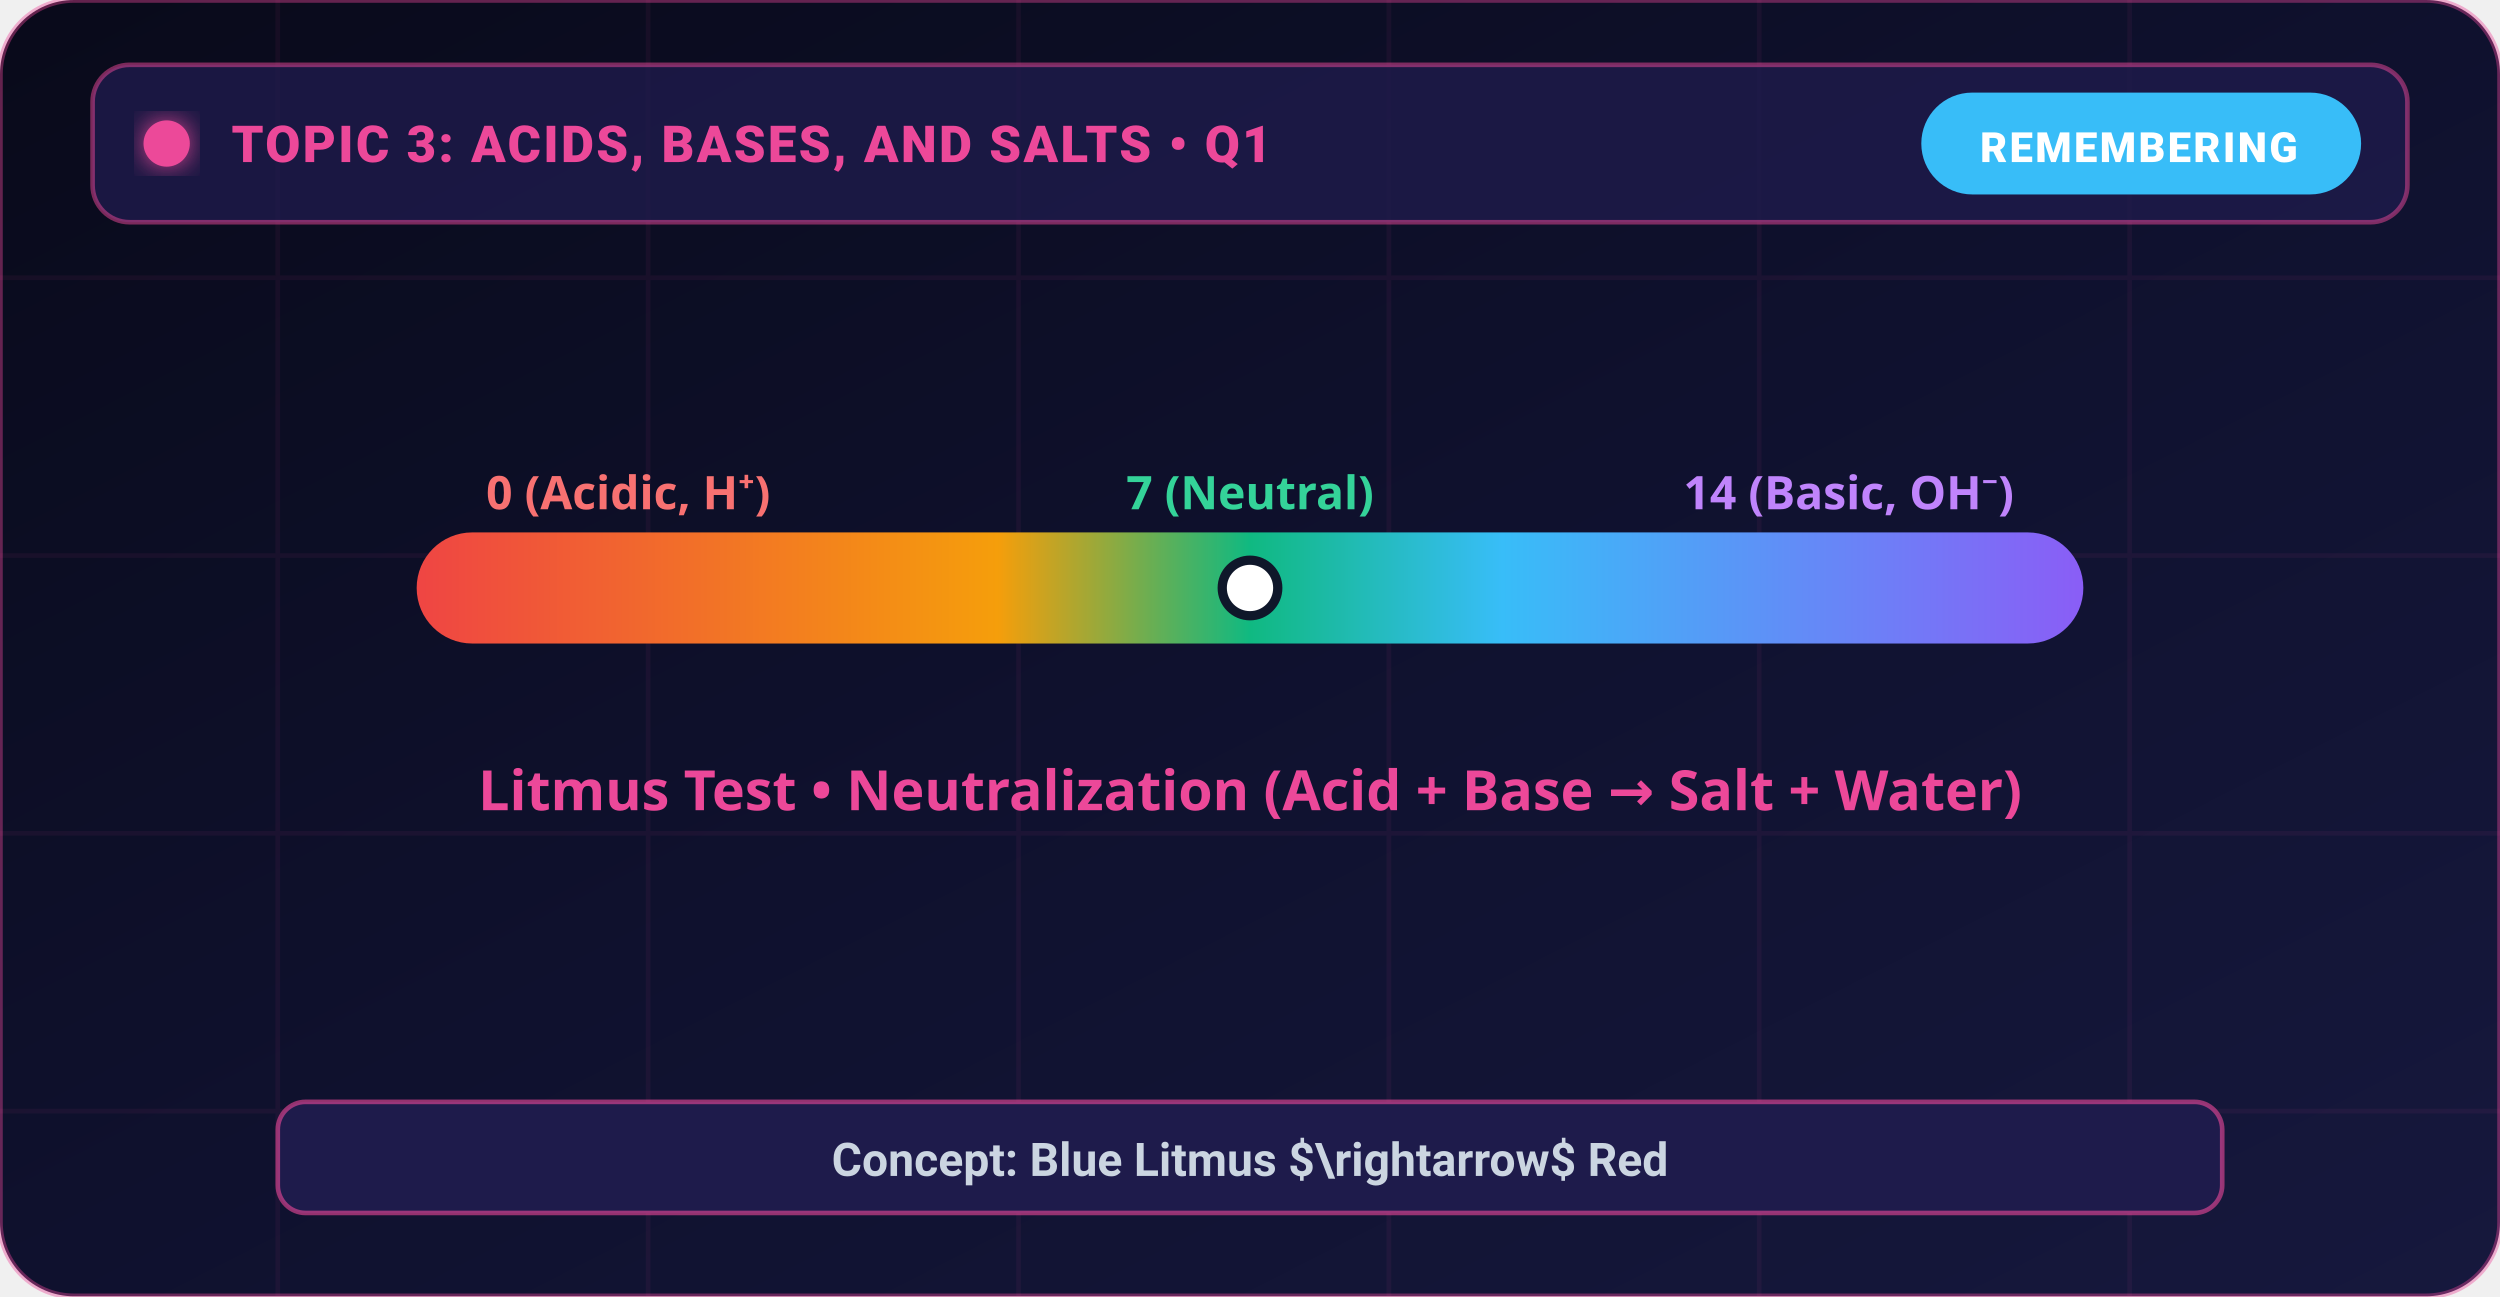
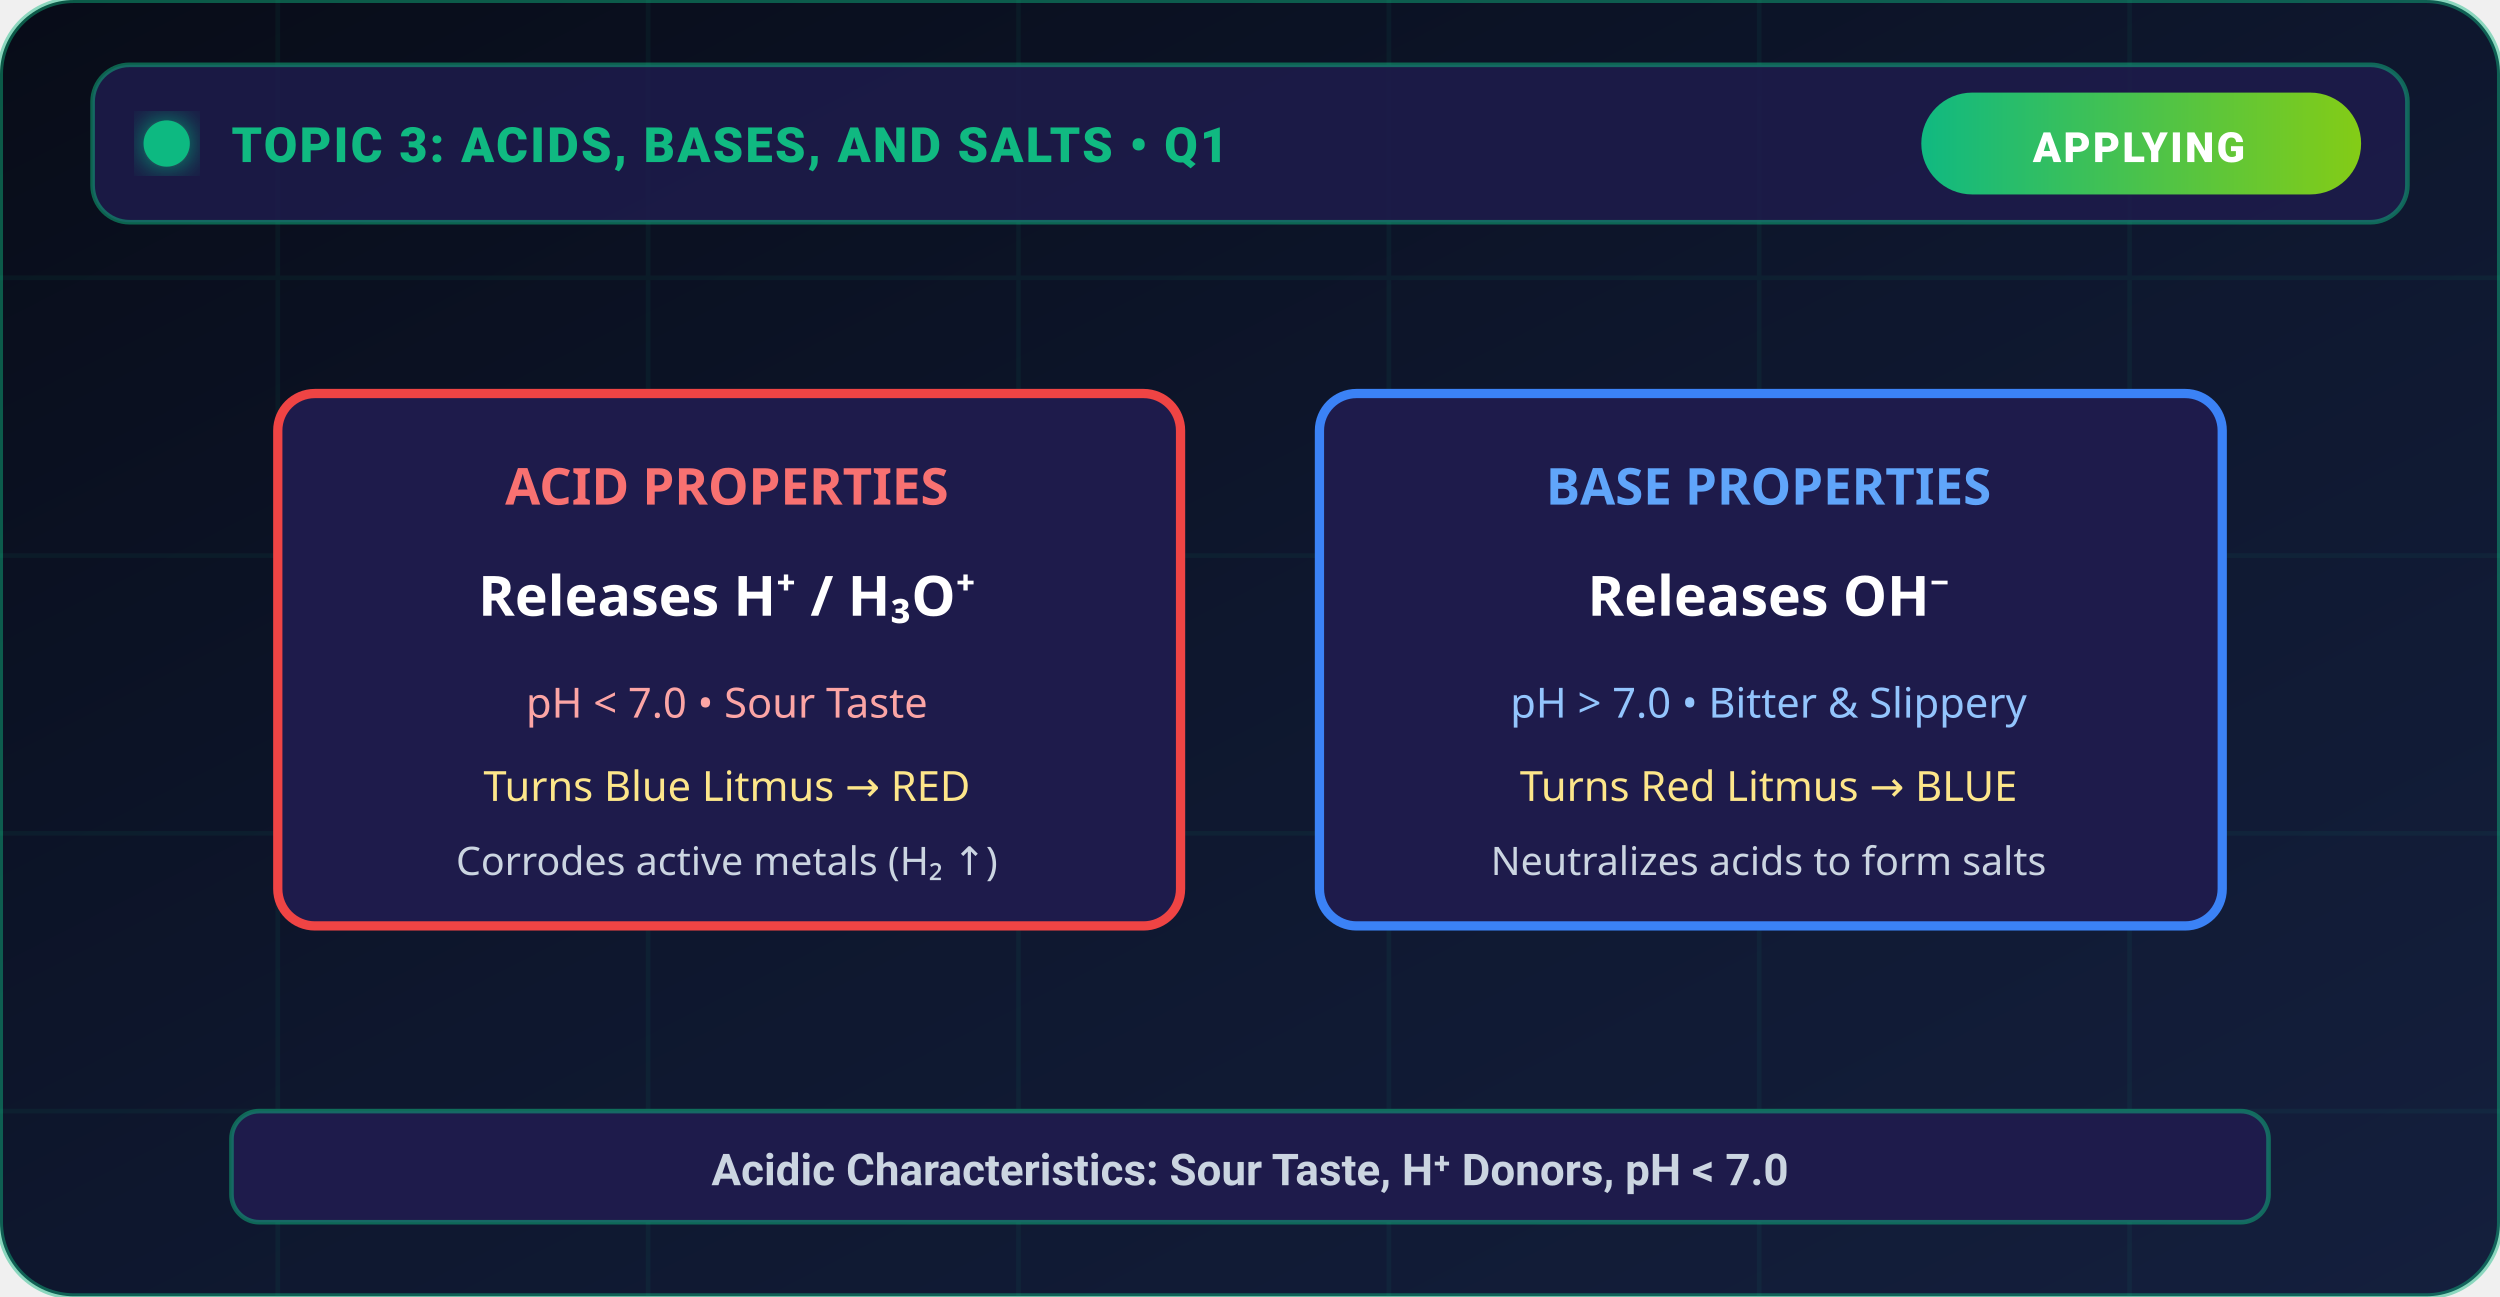
<svg xmlns="http://www.w3.org/2000/svg" viewBox="0 0 540 280" width="100%" height="100%">
  <defs>
    <linearGradient id="bgGrad_t3_1" x1="0%" y1="0%" x2="100%" y2="100%">
-       <stop offset="0%" stop-color="#090a1a" />
-       <stop offset="50%" stop-color="#0f112e" />
-       <stop offset="100%" stop-color="#16183d" />
+       <stop offset="0%" stop-color="#080c18" />
+       <stop offset="50%" stop-color="#0e172e" />
+       <stop offset="100%" stop-color="#141f3d" />
+     </linearGradient>
+     <linearGradient id="primaryGrad_t3_1" x1="0%" y1="0%" x2="100%" y2="0%">
+       <stop offset="0%" stop-color="#10b981" />
+       <stop offset="100%" stop-color="#84cc16" />
    </linearGradient>
    <filter id="glow_t3_1" x="-20%" y="-20%" width="140%" height="140%">
-       <feGaussianBlur stdDeviation="3" result="blur" />
+       <feGaussianBlur stdDeviation="3.5" result="blur" />
      <feComposite in="SourceGraphic" in2="blur" operator="over" />
    </filter>
  </defs>
-   <rect width="540" height="280" rx="16" fill="url(#bgGrad_t3_1)" stroke="#ec4899" stroke-width="1.2" stroke-opacity="0.4" />
-   <g opacity="0.06" stroke="#ec4899" stroke-width="1">
+   <rect width="540" height="280" rx="16" fill="url(#bgGrad_t3_1)" stroke="#10b981" stroke-width="1.3" stroke-opacity="0.45" />
+   <g opacity="0.06" stroke="#10b981" stroke-width="1">
    <line x1="60" y1="0" x2="60" y2="280" />
    <line x1="140" y1="0" x2="140" y2="280" />
    <line x1="220" y1="0" x2="220" y2="280" />
    <line x1="300" y1="0" x2="300" y2="280" />
    <line x1="380" y1="0" x2="380" y2="280" />
    <line x1="460" y1="0" x2="460" y2="280" />
    <line x1="0" y1="60" x2="540" y2="60" />
    <line x1="0" y1="120" x2="540" y2="120" />
    <line x1="0" y1="180" x2="540" y2="180" />
    <line x1="0" y1="240" x2="540" y2="240" />
  </g>
-   <rect x="20" y="14" width="500" height="34" rx="8" fill="#1e1b4b" fill-opacity="0.8" stroke="#ec4899" stroke-width="1" stroke-opacity="0.5" />
-   <circle cx="36" cy="31" r="5" fill="#ec4899" filter="url(#glow_t3_1)" />
-   <text x="50" y="35" fill="#ec4899" font-family="'Segoe UI', Roboto, sans-serif" font-size="11" font-weight="900" letter-spacing="0.5">TOPIC 3: ACIDS, BASES, AND SALTS • Q1</text>
-   <rect x="415" y="20" width="95" height="22" rx="11" fill="#38bdf8" />
-   <text x="462" y="35" fill="#ffffff" font-family="'Segoe UI', Roboto, sans-serif" font-size="9" font-weight="900" text-anchor="middle" letter-spacing="0.5">REMEMBERING</text>
+   <rect x="20" y="14" width="500" height="34" rx="8" fill="#1e1b4b" fill-opacity="0.85" stroke="#10b981" stroke-width="1" stroke-opacity="0.5" />
+   <circle cx="36" cy="31" r="5" fill="#10b981" filter="url(#glow_t3_1)" />
+   <text x="50" y="35" fill="#10b981" font-family="'Segoe UI', Roboto, sans-serif" font-size="10.5" font-weight="900" letter-spacing="0.5">TOPIC 3: ACIDS, BASES, AND SALTS • Q1</text>
+   <rect x="415" y="20" width="95" height="22" rx="11" fill="url(#primaryGrad_t3_1)" />
+   <text x="462" y="35" fill="#ffffff" font-family="'Segoe UI', Roboto, sans-serif" font-size="9" font-weight="900" text-anchor="middle" letter-spacing="0.5">APPLYING</text>
  <g transform="translate(0, 10)">
-     <g transform="translate(90, 85)">
-       <defs>
-         <linearGradient id="phGrad_1" x1="0%" y1="0%" x2="100%" y2="0%">
-           <stop offset="0%" stop-color="#ef4444" />
-           <stop offset="35%" stop-color="#f59e0b" />
-           <stop offset="50%" stop-color="#10b981" />
-           <stop offset="65%" stop-color="#38bdf8" />
-           <stop offset="100%" stop-color="#8b5cf6" />
-         </linearGradient>
-       </defs>
-       <rect x="0" y="20" width="360" height="24" rx="12" fill="url(#phGrad_1)" />
-       <text x="15" y="15" fill="#f87171" font-family="sans-serif" font-size="10" font-weight="bold">0 (Acidic, H⁺)</text>
-       <text x="180" y="15" fill="#34d399" font-family="sans-serif" font-size="10" font-weight="bold" text-anchor="middle">7 (Neutral)</text>
-       <text x="345" y="15" fill="#c084fc" font-family="sans-serif" font-size="10" font-weight="bold" text-anchor="end">14 (Basic, OH⁻)</text>
-       <circle cx="180" cy="32" r="6" fill="#ffffff" stroke="#0f172a" stroke-width="2" />
+     <g transform="translate(60, 75)">
+       <rect x="0" y="0" width="195" height="115" rx="8" fill="#1e1b4b" stroke="#ef4444" stroke-width="2" />
+       <text x="97" y="24" fill="#f87171" font-family="sans-serif" font-size="11" font-weight="bold" text-anchor="middle">ACID PROPERTIES</text>
+       <text x="97" y="48" fill="#ffffff" font-family="sans-serif" font-size="12" font-weight="bold" text-anchor="middle">Releases H⁺ / H₃O⁺</text>
+       <text x="97" y="70" fill="#fca5a5" font-family="sans-serif" font-size="9" text-anchor="middle">pH &lt; 7.0 • Sour Taste</text>
+       <text x="97" y="88" fill="#fde68a" font-family="sans-serif" font-size="9" text-anchor="middle">Turns Blue Litmus → RED</text>
+       <text x="97" y="104" fill="#cbd5e1" font-family="sans-serif" font-size="8.5" text-anchor="middle">Corrodes active metals (H₂ ↑)</text>
    </g>
-     <text x="270" y="165" fill="#ec4899" font-family="sans-serif" font-size="12" font-weight="bold" text-anchor="middle">Litmus Test • Neutralization (Acid + Base → Salt + Water)</text>
+     <g transform="translate(285, 75)">
+       <rect x="0" y="0" width="195" height="115" rx="8" fill="#1e1b4b" stroke="#3b82f6" stroke-width="2" />
+       <text x="97" y="24" fill="#60a5fa" font-family="sans-serif" font-size="11" font-weight="bold" text-anchor="middle">BASE PROPERTIES</text>
+       <text x="97" y="48" fill="#ffffff" font-family="sans-serif" font-size="12" font-weight="bold" text-anchor="middle">Releases OH⁻</text>
+       <text x="97" y="70" fill="#93c5fd" font-family="sans-serif" font-size="9" text-anchor="middle">pH &gt; 7.0 • Bitter &amp; Slippery</text>
+       <text x="97" y="88" fill="#fde68a" font-family="sans-serif" font-size="9" text-anchor="middle">Turns Red Litmus → BLUE</text>
+       <text x="97" y="104" fill="#cbd5e1" font-family="sans-serif" font-size="8.5" text-anchor="middle">Neutralizes acids to form salts</text>
+     </g>
  </g>
-   <rect x="60" y="238" width="420" height="24" rx="6" fill="#1e1b4b" stroke="#ec4899" stroke-width="1" stroke-opacity="0.6" />
-   <text x="270" y="254" fill="#cbd5e1" font-family="'Segoe UI', Roboto, sans-serif" font-size="10" font-weight="bold" text-anchor="middle">Concept: Blue Litmus $\rightarrow$ Red</text>
+   <rect x="50" y="240" width="440" height="24" rx="6" fill="#1e1b4b" stroke="#10b981" stroke-width="1" stroke-opacity="0.5" />
+   <text x="270" y="256" fill="#cbd5e1" font-family="'Segoe UI', Roboto, sans-serif" font-size="9.5" font-weight="bold" text-anchor="middle">Acidic Characteristics: Sour Taste, H⁺ Donors, pH &lt; 7.0</text>
</svg>
